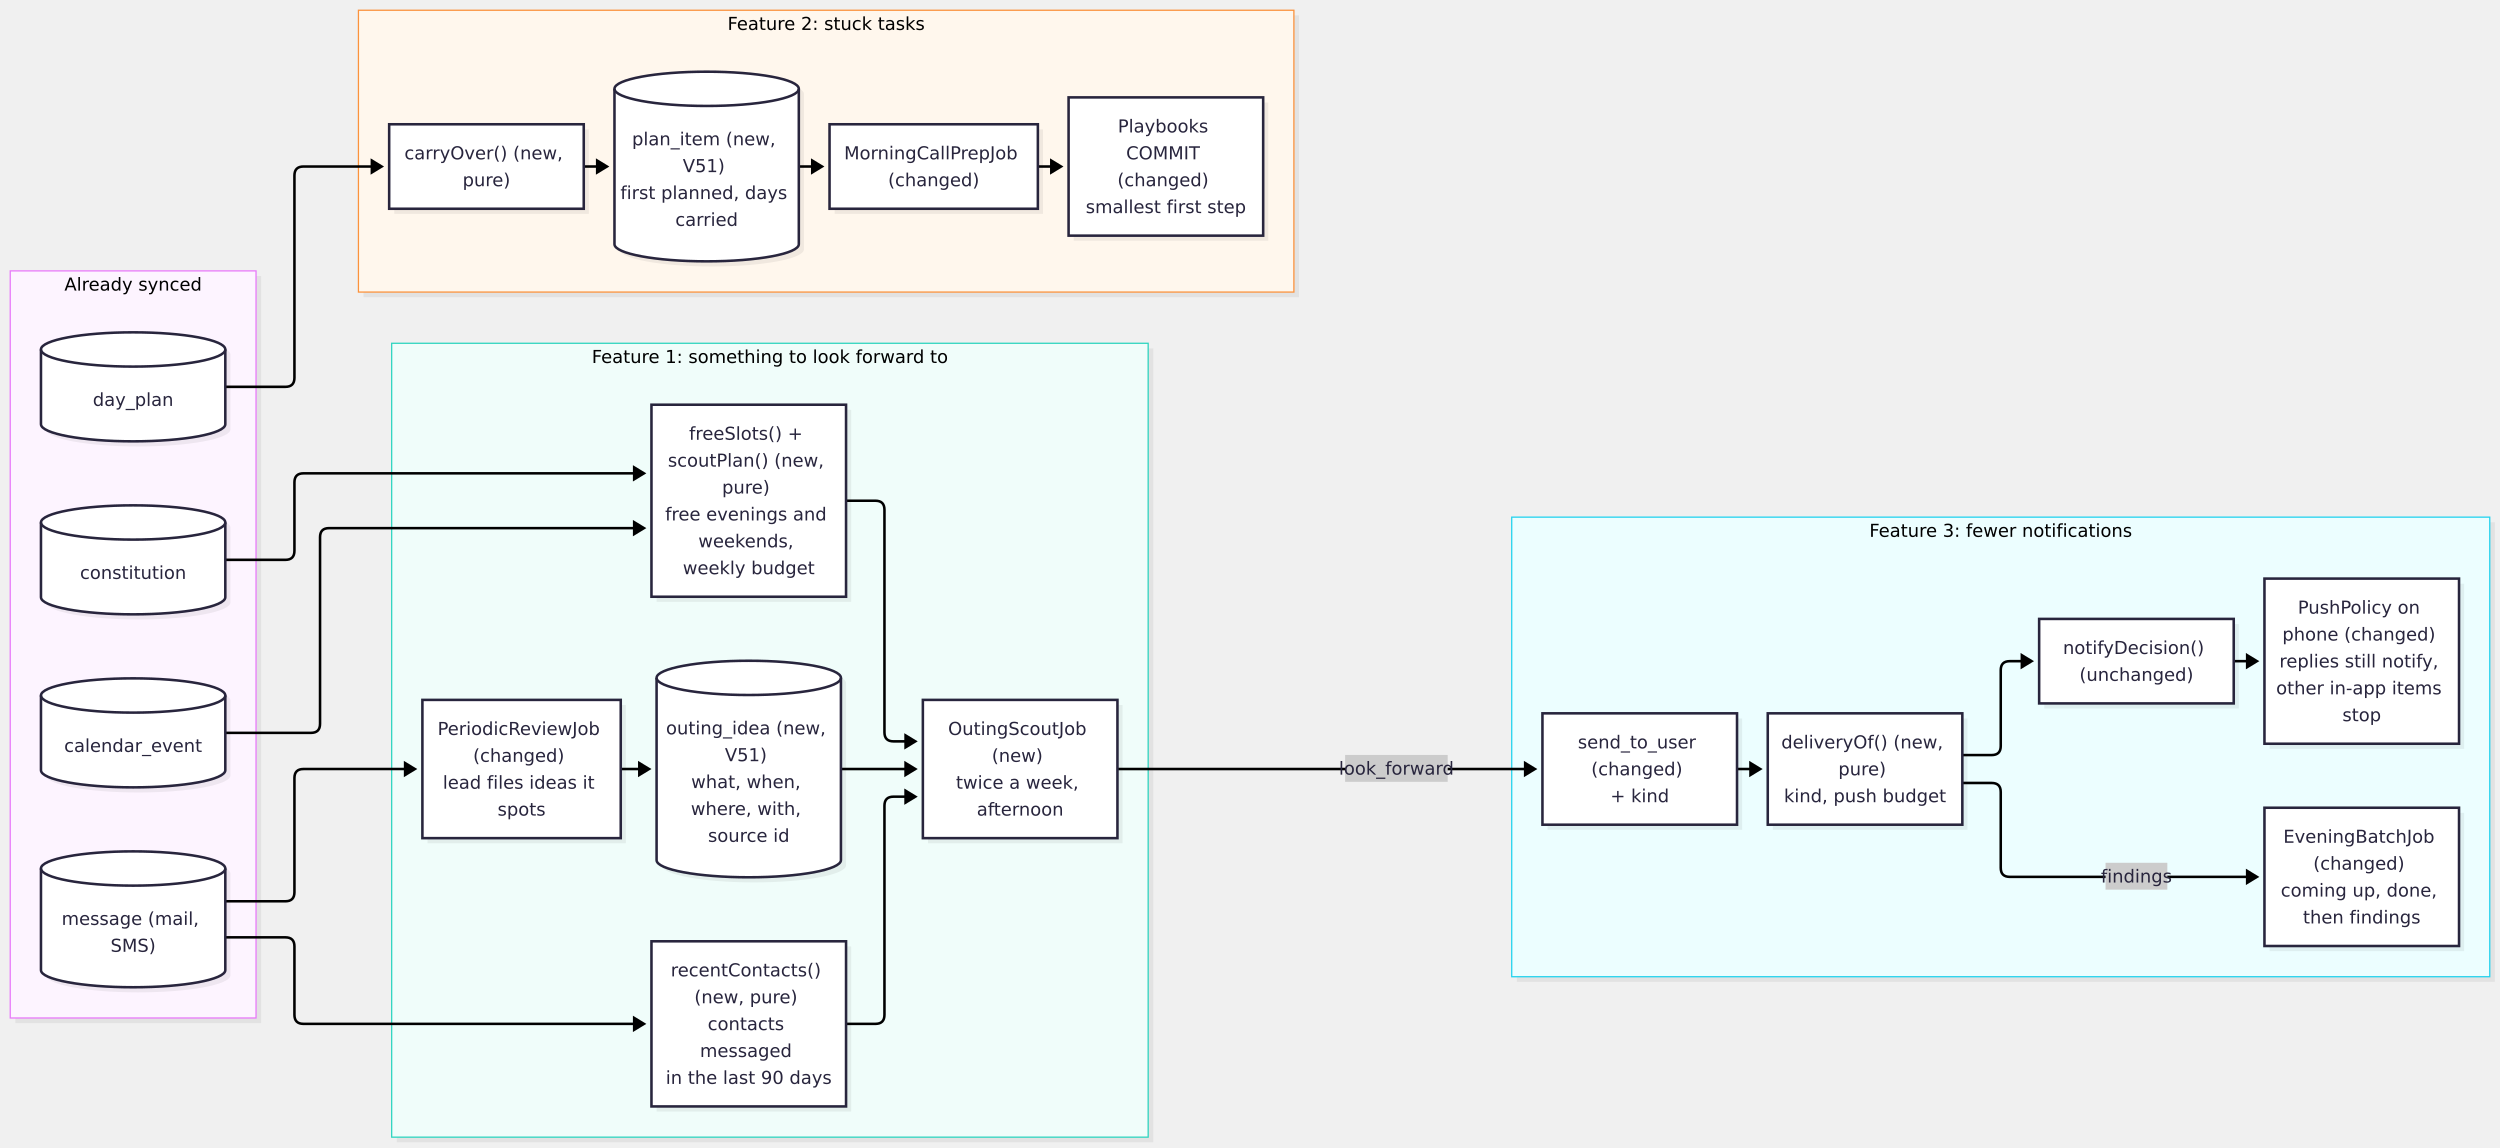
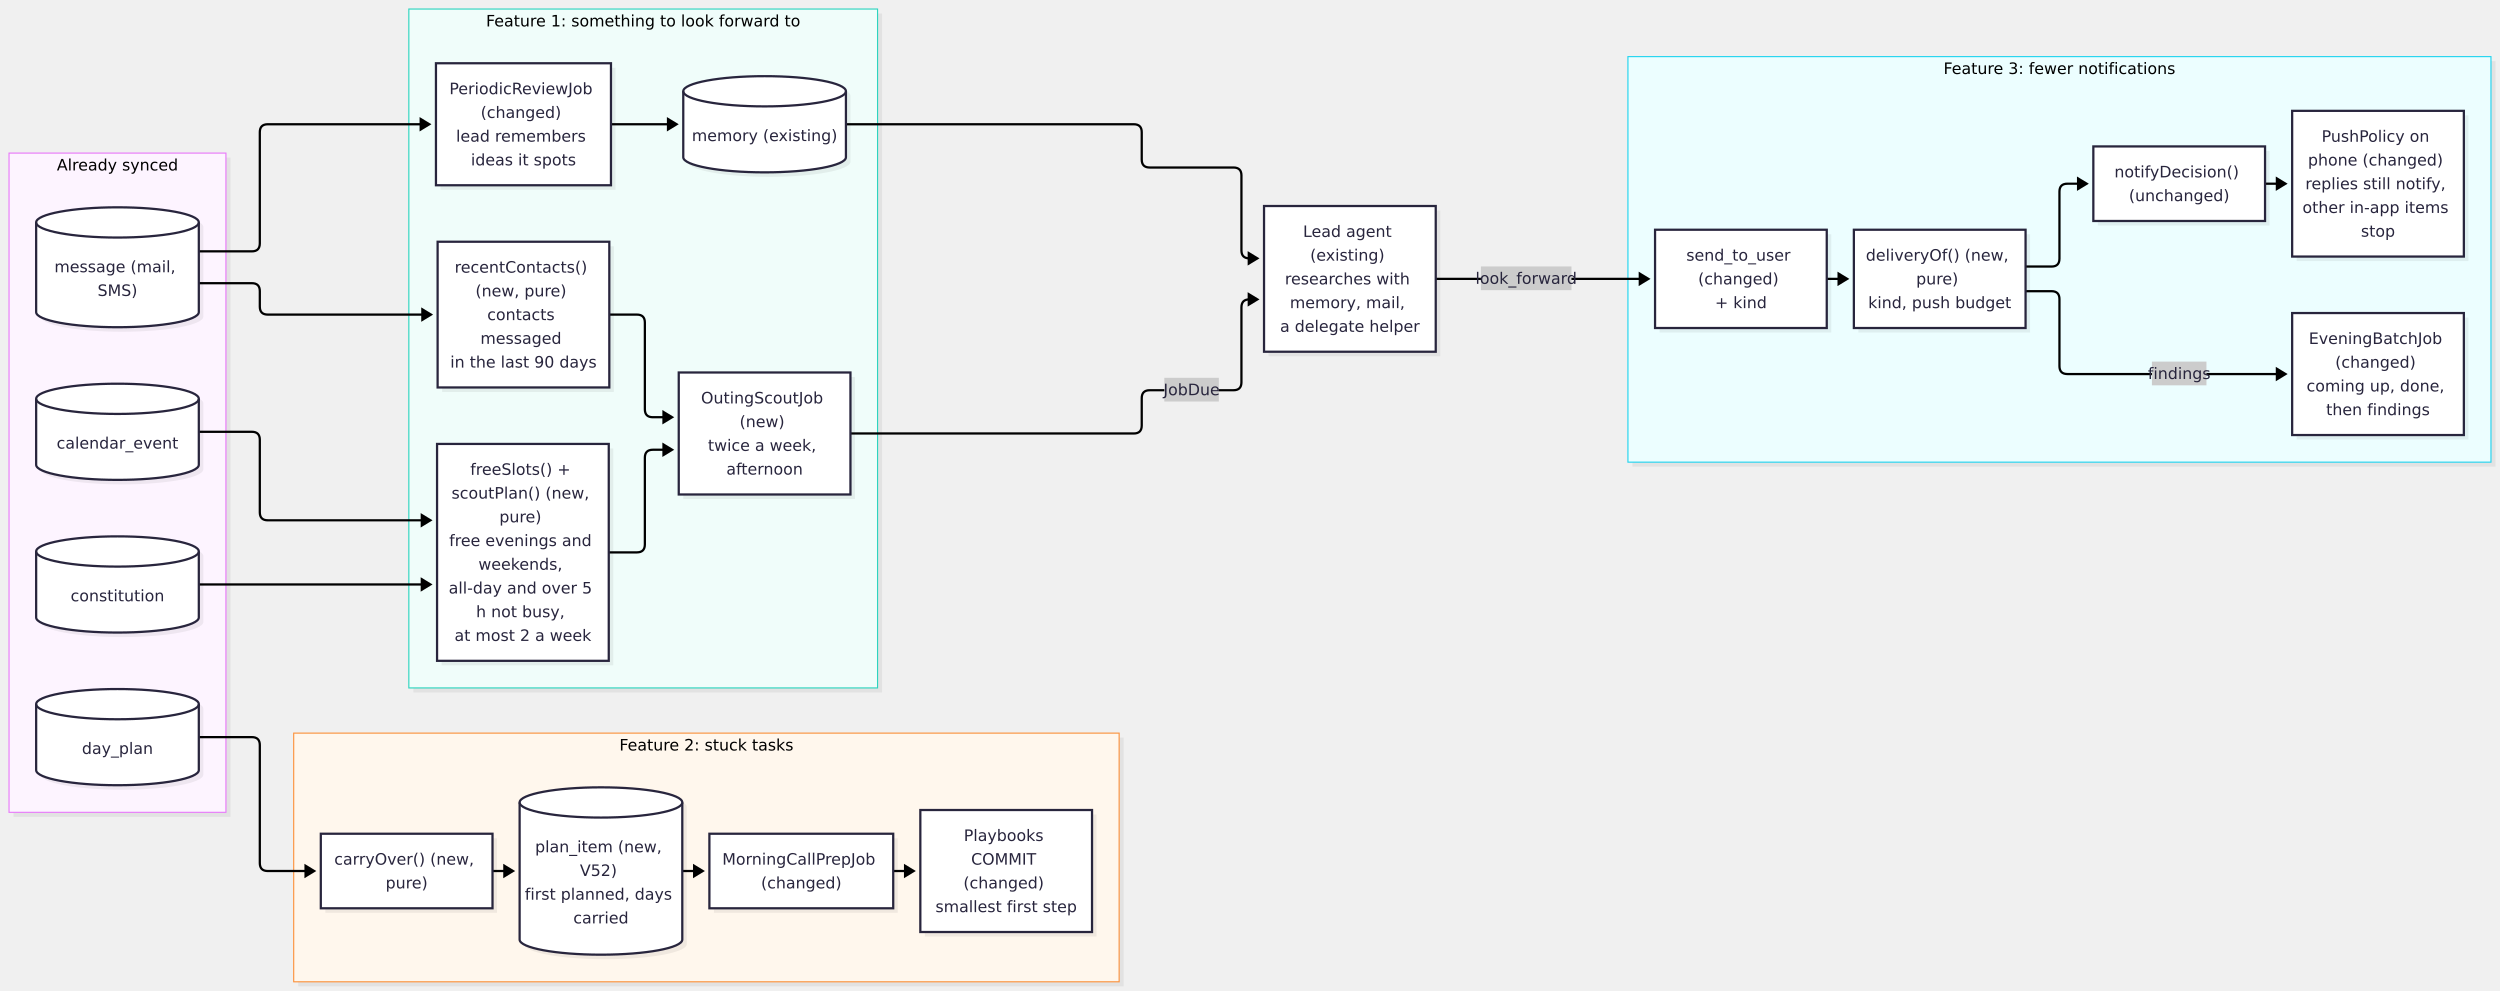
- <svg xmlns="http://www.w3.org/2000/svg" id="my-svg" width="100%" class="flowchart" style="max-width: 1952.891px; background-color: white;" viewBox="4 4 1952.891 896.297" role="graphics-document document" aria-roledescription="flowchart-v2">
+ <svg xmlns="http://www.w3.org/2000/svg" id="my-svg" width="100%" class="flowchart" style="max-width: 2213.156px; background-color: white;" viewBox="4 4 2213.156 877.149" role="graphics-document document" aria-roledescription="flowchart-v2">
  <style>#my-svg{font-family:DejaVu Sans;font-size:16px;}#my-svg text{font-family:DejaVu Sans;}</style>
  <g>
    <g class="clusters">
      <g id="cluster-Have" class="cluster">
-         <rect class="drop-shadow" x="16" y="219.606" width="192" height="583.595" fill="#000000" stroke="none" opacity="0.06" />
-         <rect x="12" y="215.606" width="192" height="583.595" fill="#FDF4FF" stroke="#E879F9" stroke-width="1" />
-         <text class="cluster-label" x="108" y="231.006" text-anchor="middle" font-size="14" fill="#000000">Already synced</text>
+         <rect class="drop-shadow" x="16" y="143.528" width="192" height="583.595" fill="#000000" stroke="none" opacity="0.06" />
+         <rect x="12" y="139.528" width="192" height="583.595" fill="#FDF4FF" stroke="#E879F9" stroke-width="1" />
+         <text class="cluster-label" x="108" y="154.928" text-anchor="middle" font-size="14" fill="#000000">Already synced</text>
      </g>
      <g id="cluster-Outings" class="cluster">
-         <rect class="drop-shadow" x="313.959" y="276.149" width="590.938" height="620.149" fill="#000000" stroke="none" opacity="0.06" />
-         <rect x="309.959" y="272.149" width="590.938" height="620.149" fill="#F0FDFA" stroke="#2DD4BF" stroke-width="1" />
-         <text class="cluster-label" x="605.428" y="287.549" text-anchor="middle" font-size="14" fill="#000000">Feature 1: something to look forward to</text>
+         <rect class="drop-shadow" x="369.932" y="16" width="414.938" height="601" fill="#000000" stroke="none" opacity="0.06" />
+         <rect x="365.932" y="12" width="414.938" height="601" fill="#F0FDFA" stroke="#2DD4BF" stroke-width="1" />
+         <text class="cluster-label" x="573.401" y="27.4" text-anchor="middle" font-size="14" fill="#000000">Feature 1: something to look forward to</text>
      </g>
      <g id="cluster-Stuck" class="cluster">
-         <rect class="drop-shadow" x="288" y="16" width="730.734" height="220.149" fill="#000000" stroke="none" opacity="0.06" />
-         <rect x="284" y="12" width="730.734" height="220.149" fill="#FFF7ED" stroke="#FB923C" stroke-width="1" />
-         <text class="cluster-label" x="649.367" y="27.4" text-anchor="middle" font-size="14" fill="#000000">Feature 2: stuck tasks</text>
+         <rect class="drop-shadow" x="268" y="657" width="730.734" height="220.149" fill="#000000" stroke="none" opacity="0.06" />
+         <rect x="264" y="653" width="730.734" height="220.149" fill="#FFF7ED" stroke="#FB923C" stroke-width="1" />
+         <text class="cluster-label" x="629.367" y="668.4" text-anchor="middle" font-size="14" fill="#000000">Feature 2: stuck tasks</text>
      </g>
      <g id="cluster-Diet" class="cluster">
-         <rect class="drop-shadow" x="1188.891" y="411.973" width="764" height="359" fill="#000000" stroke="none" opacity="0.06" />
-         <rect x="1184.891" y="407.973" width="764" height="359" fill="#ECFEFF" stroke="#22D3EE" stroke-width="1" />
-         <text class="cluster-label" x="1566.891" y="423.373" text-anchor="middle" font-size="14" fill="#000000">Feature 3: fewer notifications</text>
+         <rect class="drop-shadow" x="1449.156" y="58.125" width="764" height="359" fill="#000000" stroke="none" opacity="0.06" />
+         <rect x="1445.156" y="54.125" width="764" height="359" fill="#ECFEFF" stroke="#22D3EE" stroke-width="1" />
+         <text class="cluster-label" x="1827.156" y="69.525" text-anchor="middle" font-size="14" fill="#000000">Feature 3: fewer notifications</text>
      </g>
    </g>
    <g class="edgePaths">
      <g id="L-MSG-REVIEW-0" class="edgePath">
-         <path class="flowchart-link LS-MSG LE-REVIEW" d="M180,708.035L226.929,708.035C231.643,708.035,234,705.678,234,700.964L234,611.794C234,607.08,236.357,604.723,241.071,604.723L329.959,604.723" fill="none" stroke="#000000" stroke-width="2" stroke-dasharray="0 0 243.942 4" />
-         <path class="marker" d="M319.459,598.332L329.959,604.723L319.459,611.114Z" fill="#000000" stroke="#000000" stroke-width="0" />
-       </g>
-       <g id="L-REVIEW-IDEAS-1" class="edgePath">
-         <path class="flowchart-link LS-REVIEW LE-IDEAS" d="M488.897,604.723L512.897,604.723" fill="none" stroke="#000000" stroke-width="2" stroke-dasharray="0 0 20 4" />
-         <path class="marker" d="M502.397,598.332L512.897,604.723L502.397,611.114Z" fill="#000000" stroke="#000000" stroke-width="0" />
+         <path class="flowchart-link LS-MSG LE-REVIEW" d="M180,226.511L226.929,226.511C231.643,226.511,234,224.154,234,219.44L234,121.071C234,116.357,236.357,114,241.071,114L385.932,114" fill="none" stroke="#000000" stroke-width="2" stroke-dasharray="0 0 309.115 4" />
+         <path class="marker" d="M375.432,107.609L385.932,114L375.432,120.391Z" fill="#000000" stroke="#000000" stroke-width="0" />
+       </g>
+       <g id="L-REVIEW-MEM-1" class="edgePath">
+         <path class="flowchart-link LS-REVIEW LE-MEM" d="M544.87,114L604.87,114" fill="none" stroke="#000000" stroke-width="2" stroke-dasharray="0 0 56 4" />
+         <path class="marker" d="M594.37,107.609L604.87,114L594.37,120.391Z" fill="#000000" stroke="#000000" stroke-width="0" />
      </g>
      <g id="L-CAL-FREE-2" class="edgePath">
-         <path class="flowchart-link LS-CAL LE-FREE" d="M180,576.477L246.929,576.477C251.643,576.477,254,574.12,254,569.406L254,423.62C254,418.906,256.357,416.549,261.071,416.549L508.897,416.549" fill="none" stroke="#000000" stroke-width="2" stroke-dasharray="0 0 479.497 4" />
-         <path class="marker" d="M498.397,410.157L508.897,416.549L498.397,422.94Z" fill="#000000" stroke="#000000" stroke-width="0" />
+         <path class="flowchart-link LS-CAL LE-FREE" d="M180,386.251L226.929,386.251C231.643,386.251,234,388.608,234,393.322L234,457.529C234,462.243,236.357,464.6,241.071,464.6L386.911,464.6" fill="none" stroke="#000000" stroke-width="2" stroke-dasharray="0 0 275.932 4" />
+         <path class="marker" d="M376.411,458.209L386.911,464.6L376.411,470.991Z" fill="#000000" stroke="#000000" stroke-width="0" />
      </g>
      <g id="L-CON-FREE-3" class="edgePath">
-         <path class="flowchart-link LS-CON LE-FREE" d="M180,441.329L226.929,441.329C231.643,441.329,234,438.972,234,434.258L234,380.82C234,376.106,236.357,373.749,241.071,373.749L508.897,373.749" fill="none" stroke="#000000" stroke-width="2" stroke-dasharray="0 0 387.148 4" />
-         <path class="marker" d="M498.397,367.357L508.897,373.749L498.397,380.14Z" fill="#000000" stroke="#000000" stroke-width="0" />
+         <path class="flowchart-link LS-CON LE-FREE" d="M180,521.4L386.911,521.4" fill="none" stroke="#000000" stroke-width="2" stroke-dasharray="0 0 202.911 4" />
+         <path class="marker" d="M376.411,515.009L386.911,521.4L376.411,527.791Z" fill="#000000" stroke="#000000" stroke-width="0" />
      </g>
      <g id="L-MSG-SEEN-4" class="edgePath">
-         <path class="flowchart-link LS-MSG LE-SEEN" d="M180,736.217L226.929,736.217C231.643,736.217,234,738.574,234,743.289L234,796.726C234,801.44,236.357,803.797,241.071,803.797L508.897,803.797" fill="none" stroke="#000000" stroke-width="2" stroke-dasharray="0 0 387.148 4" />
-         <path class="marker" d="M498.397,797.406L508.897,803.797L498.397,810.189Z" fill="#000000" stroke="#000000" stroke-width="0" />
-       </g>
-       <g id="L-IDEAS-SCOUT-5" class="edgePath">
-         <path class="flowchart-link LS-IDEAS LE-SCOUT" d="M660.897,604.723L720.897,604.723" fill="none" stroke="#000000" stroke-width="2" stroke-dasharray="0 0 56 4" />
-         <path class="marker" d="M710.397,598.332L720.897,604.723L710.397,611.114Z" fill="#000000" stroke="#000000" stroke-width="0" />
-       </g>
-       <g id="L-FREE-SCOUT-6" class="edgePath">
-         <path class="flowchart-link LS-FREE LE-SCOUT" d="M664.897,395.149L687.826,395.149C692.54,395.149,694.897,397.506,694.897,402.22L694.897,576.052C694.897,580.766,697.254,583.123,701.968,583.123L720.897,583.123" fill="none" stroke="#000000" stroke-width="2" stroke-dasharray="0 0 234.646 4" />
-         <path class="marker" d="M710.397,576.732L720.897,583.123L710.397,589.514Z" fill="#000000" stroke="#000000" stroke-width="0" />
-       </g>
-       <g id="L-SEEN-SCOUT-7" class="edgePath">
-         <path class="flowchart-link LS-SEEN LE-SCOUT" d="M664.897,803.797L687.826,803.797C692.54,803.797,694.897,801.44,694.897,796.726L694.897,633.394C694.897,628.68,697.254,626.323,701.968,626.323L720.897,626.323" fill="none" stroke="#000000" stroke-width="2" stroke-dasharray="0 0 224.146 4" />
-         <path class="marker" d="M710.397,619.932L720.897,626.323L710.397,632.714Z" fill="#000000" stroke="#000000" stroke-width="0" />
-       </g>
-       <g id="L-SCOUT-SEND-8" class="edgePath">
-         <path class="flowchart-link LS-SCOUT LE-SEND" d="M876.897,604.723L1204.891,604.723" fill="none" stroke="#000000" stroke-width="2" stroke-dasharray="0 0 323.994 4" />
-         <path class="marker" d="M1194.391,598.332L1204.891,604.723L1194.391,611.114Z" fill="#000000" stroke="#000000" stroke-width="0" />
-       </g>
-       <g id="L-PLAN-CARRY-9" class="edgePath">
-         <path class="flowchart-link LS-PLAN LE-CARRY" d="M180,306.18L226.929,306.18C231.643,306.18,234,303.823,234,299.109L234,141.145C234,136.431,236.357,134.074,241.071,134.074L304,134.074" fill="none" stroke="#000000" stroke-width="2" stroke-dasharray="0 0 286.777 4" />
-         <path class="marker" d="M293.5,127.683L304,134.074L293.5,140.466Z" fill="#000000" stroke="#000000" stroke-width="0" />
-       </g>
-       <g id="L-CARRY-ITEMS-10" class="edgePath">
-         <path class="flowchart-link LS-CARRY LE-ITEMS" d="M460,134.074L480,134.074" fill="none" stroke="#000000" stroke-width="2" stroke-dasharray="0 0 16 4" />
-         <path class="marker" d="M469.5,127.683L480,134.074L469.5,140.466Z" fill="#000000" stroke="#000000" stroke-width="0" />
-       </g>
-       <g id="L-ITEMS-PREP-11" class="edgePath">
-         <path class="flowchart-link LS-ITEMS LE-PREP" d="M628,134.074L648,134.074" fill="none" stroke="#000000" stroke-width="2" stroke-dasharray="0 0 16 4" />
-         <path class="marker" d="M637.5,127.683L648,134.074L637.5,140.466Z" fill="#000000" stroke="#000000" stroke-width="0" />
-       </g>
-       <g id="L-PREP-PLAYBOOK-12" class="edgePath">
-         <path class="flowchart-link LS-PREP LE-PLAYBOOK" d="M814.734,134.074L834.734,134.074" fill="none" stroke="#000000" stroke-width="2" stroke-dasharray="0 0 16 4" />
-         <path class="marker" d="M824.234,127.683L834.734,134.074L824.234,140.466Z" fill="#000000" stroke="#000000" stroke-width="0" />
-       </g>
-       <g id="L-SEND-DELIVERY-13" class="edgePath">
-         <path class="flowchart-link LS-SEND LE-DELIVERY" d="M1360.891,604.723L1380.891,604.723" fill="none" stroke="#000000" stroke-width="2" stroke-dasharray="0 0 16 4" />
-         <path class="marker" d="M1370.391,598.332L1380.891,604.723L1370.391,611.114Z" fill="#000000" stroke="#000000" stroke-width="0" />
-       </g>
-       <g id="L-DELIVERY-POLICY-14" class="edgePath">
-         <path class="flowchart-link LS-DELIVERY LE-POLICY" d="M1536.891,593.823L1559.82,593.823C1564.534,593.823,1566.891,591.466,1566.891,586.752L1566.891,527.544C1566.891,522.83,1569.248,520.473,1573.962,520.473L1592.891,520.473" fill="none" stroke="#000000" stroke-width="2" stroke-dasharray="0 0 120.022 4" />
-         <path class="marker" d="M1582.391,514.082L1592.891,520.473L1582.391,526.864Z" fill="#000000" stroke="#000000" stroke-width="0" />
-       </g>
-       <g id="L-POLICY-PHONE-15" class="edgePath">
-         <path class="flowchart-link LS-POLICY LE-PHONE" d="M1748.891,520.473L1768.891,520.473" fill="none" stroke="#000000" stroke-width="2" stroke-dasharray="0 0 16 4" />
-         <path class="marker" d="M1758.391,514.082L1768.891,520.473L1758.391,526.864Z" fill="#000000" stroke="#000000" stroke-width="0" />
-       </g>
-       <g id="L-DELIVERY-EVENING-16" class="edgePath">
-         <path class="flowchart-link LS-DELIVERY LE-EVENING" d="M1536.891,615.623L1559.82,615.623C1564.534,615.623,1566.891,617.98,1566.891,622.694L1566.891,681.902C1566.891,686.616,1569.248,688.973,1573.962,688.973L1768.891,688.973" fill="none" stroke="#000000" stroke-width="2" stroke-dasharray="0 0 296.022 4" />
-         <path class="marker" d="M1758.391,682.582L1768.891,688.973L1758.391,695.364Z" fill="#000000" stroke="#000000" stroke-width="0" />
+         <path class="flowchart-link LS-MSG LE-SEEN" d="M180,254.694L226.929,254.694C231.643,254.694,234,257.051,234,261.765L234,275.429C234,280.143,236.357,282.5,241.071,282.5L387.401,282.5" fill="none" stroke="#000000" stroke-width="2" stroke-dasharray="0 0 225.879 4" />
+         <path class="marker" d="M376.901,276.109L387.401,282.5L376.901,288.891Z" fill="#000000" stroke="#000000" stroke-width="0" />
+       </g>
+       <g id="L-FREE-SCOUT-5" class="edgePath">
+         <path class="flowchart-link LS-FREE LE-SCOUT" d="M542.911,493L567.799,493C572.513,493,574.87,490.643,574.87,485.929L574.87,409.221C574.87,404.507,577.227,402.15,581.941,402.15L600.87,402.15" fill="none" stroke="#000000" stroke-width="2" stroke-dasharray="0 0 139.48 4" />
+         <path class="marker" d="M590.37,395.759L600.87,402.15L590.37,408.541Z" fill="#000000" stroke="#000000" stroke-width="0" />
+       </g>
+       <g id="L-SEEN-SCOUT-6" class="edgePath">
+         <path class="flowchart-link LS-SEEN LE-SCOUT" d="M543.401,282.5L567.799,282.5C572.513,282.5,574.87,284.857,574.87,289.571L574.87,366.279C574.87,370.993,577.227,373.35,581.941,373.35L600.87,373.35" fill="none" stroke="#000000" stroke-width="2" stroke-dasharray="0 0 138.99 4" />
+         <path class="marker" d="M590.37,366.959L600.87,373.35L590.37,379.741Z" fill="#000000" stroke="#000000" stroke-width="0" />
+       </g>
+       <g id="L-SCOUT-LEAD-7" class="edgePath">
+         <path class="flowchart-link LS-SCOUT LE-LEAD" d="M756.87,387.75L1007.663,387.75C1012.377,387.75,1014.734,385.393,1014.734,380.679L1014.734,356.529C1014.734,351.815,1017.091,349.458,1021.805,349.458L1095.929,349.458C1100.643,349.458,1103,347.101,1103,342.387L1103,276.113C1103,271.399,1105.357,269.042,1110.071,269.042L1119,269.042" fill="none" stroke="#000000" stroke-width="2" stroke-dasharray="0 0 466.182 4" />
+         <path class="marker" d="M1108.5,262.65L1119,269.042L1108.5,275.433Z" fill="#000000" stroke="#000000" stroke-width="0" />
+       </g>
+       <g id="L-MEM-LEAD-8" class="edgePath">
+         <path class="flowchart-link LS-MEM LE-LEAD" d="M752.87,114L1007.663,114C1012.377,114,1014.734,116.357,1014.734,121.071L1014.734,145.221C1014.734,149.935,1017.091,152.292,1021.805,152.292L1095.929,152.292C1100.643,152.292,1103,154.649,1103,159.363L1103,225.637C1103,230.351,1105.357,232.708,1110.071,232.708L1119,232.708" fill="none" stroke="#000000" stroke-width="2" stroke-dasharray="0 0 470.182 4" />
+         <path class="marker" d="M1108.5,226.317L1119,232.708L1108.5,239.1Z" fill="#000000" stroke="#000000" stroke-width="0" />
+       </g>
+       <g id="L-LEAD-SEND-9" class="edgePath">
+         <path class="flowchart-link LS-LEAD LE-SEND" d="M1275,250.875L1465.156,250.875" fill="none" stroke="#000000" stroke-width="2" stroke-dasharray="0 0 186.156 4" />
+         <path class="marker" d="M1454.656,244.484L1465.156,250.875L1454.656,257.266Z" fill="#000000" stroke="#000000" stroke-width="0" />
+       </g>
+       <g id="L-PLAN-CARRY-10" class="edgePath">
+         <path class="flowchart-link LS-PLAN LE-CARRY" d="M180,656.549L226.929,656.549C231.643,656.549,234,658.906,234,663.62L234,768.003C234,772.717,236.357,775.074,241.071,775.074L284,775.074" fill="none" stroke="#000000" stroke-width="2" stroke-dasharray="0 0 213.197 4" />
+         <path class="marker" d="M273.5,768.683L284,775.074L273.5,781.466Z" fill="#000000" stroke="#000000" stroke-width="0" />
+       </g>
+       <g id="L-CARRY-ITEMS-11" class="edgePath">
+         <path class="flowchart-link LS-CARRY LE-ITEMS" d="M440,775.074L460,775.074" fill="none" stroke="#000000" stroke-width="2" stroke-dasharray="0 0 16 4" />
+         <path class="marker" d="M449.5,768.683L460,775.074L449.5,781.466Z" fill="#000000" stroke="#000000" stroke-width="0" />
+       </g>
+       <g id="L-ITEMS-PREP-12" class="edgePath">
+         <path class="flowchart-link LS-ITEMS LE-PREP" d="M608,775.074L628,775.074" fill="none" stroke="#000000" stroke-width="2" stroke-dasharray="0 0 16 4" />
+         <path class="marker" d="M617.5,768.683L628,775.074L617.5,781.466Z" fill="#000000" stroke="#000000" stroke-width="0" />
+       </g>
+       <g id="L-PREP-PLAYBOOK-13" class="edgePath">
+         <path class="flowchart-link LS-PREP LE-PLAYBOOK" d="M794.734,775.074L814.734,775.074" fill="none" stroke="#000000" stroke-width="2" stroke-dasharray="0 0 16 4" />
+         <path class="marker" d="M804.234,768.683L814.734,775.074L804.234,781.466Z" fill="#000000" stroke="#000000" stroke-width="0" />
+       </g>
+       <g id="L-SEND-DELIVERY-14" class="edgePath">
+         <path class="flowchart-link LS-SEND LE-DELIVERY" d="M1621.156,250.875L1641.156,250.875" fill="none" stroke="#000000" stroke-width="2" stroke-dasharray="0 0 16 4" />
+         <path class="marker" d="M1630.656,244.484L1641.156,250.875L1630.656,257.266Z" fill="#000000" stroke="#000000" stroke-width="0" />
+       </g>
+       <g id="L-DELIVERY-POLICY-15" class="edgePath">
+         <path class="flowchart-link LS-DELIVERY LE-POLICY" d="M1797.156,239.975L1820.085,239.975C1824.799,239.975,1827.156,237.618,1827.156,232.904L1827.156,173.696C1827.156,168.982,1829.513,166.625,1834.227,166.625L1853.156,166.625" fill="none" stroke="#000000" stroke-width="2" stroke-dasharray="0 0 120.022 4" />
+         <path class="marker" d="M1842.656,160.234L1853.156,166.625L1842.656,173.016Z" fill="#000000" stroke="#000000" stroke-width="0" />
+       </g>
+       <g id="L-POLICY-PHONE-16" class="edgePath">
+         <path class="flowchart-link LS-POLICY LE-PHONE" d="M2009.156,166.625L2029.156,166.625" fill="none" stroke="#000000" stroke-width="2" stroke-dasharray="0 0 16 4" />
+         <path class="marker" d="M2018.656,160.234L2029.156,166.625L2018.656,173.016Z" fill="#000000" stroke="#000000" stroke-width="0" />
+       </g>
+       <g id="L-DELIVERY-EVENING-17" class="edgePath">
+         <path class="flowchart-link LS-DELIVERY LE-EVENING" d="M1797.156,261.775L1820.085,261.775C1824.799,261.775,1827.156,264.132,1827.156,268.846L1827.156,328.054C1827.156,332.768,1829.513,335.125,1834.227,335.125L2029.156,335.125" fill="none" stroke="#000000" stroke-width="2" stroke-dasharray="0 0 296.022 4" />
+         <path class="marker" d="M2018.656,328.734L2029.156,335.125L2018.656,341.516Z" fill="#000000" stroke="#000000" stroke-width="0" />
      </g>
    </g>
    <g class="edgeLabels">
      <g class="edgeLabel">
-         <rect x="1054.734" y="593.723" width="80.156" height="21" fill="#cccccc" stroke="none" />
-         <text x="1094.812" y="609.123" text-anchor="middle" font-size="14" fill="#28253D">look_forward</text>
+         <rect x="1034.734" y="338.458" width="48.266" height="21" fill="#cccccc" stroke="none" />
+         <text x="1058.867" y="353.858" text-anchor="middle" font-size="14" fill="#28253D">JobDue</text>
      </g>
      <g class="edgeLabel">
-         <rect x="1648.758" y="677.973" width="48.266" height="21" fill="#cccccc" stroke="none" />
-         <text x="1672.891" y="693.373" text-anchor="middle" font-size="14" fill="#28253D">findings</text>
+         <rect x="1315" y="239.875" width="80.156" height="21" fill="#cccccc" stroke="none" />
+         <text x="1355.078" y="255.275" text-anchor="middle" font-size="14" fill="#28253D">look_forward</text>
+       </g>
+       <g class="edgeLabel">
+         <rect x="1909.023" y="324.125" width="48.266" height="21" fill="#cccccc" stroke="none" />
+         <text x="1933.156" y="339.525" text-anchor="middle" font-size="14" fill="#28253D">findings</text>
      </g>
    </g>
    <g class="nodes">
      <g id="flowchart-CAL-0" class="node default">
-         <path class="drop-shadow" d="M40,551.286L40,609.669C40,617.06,72.235,623.052,112,623.052C151.765,623.052,184,617.06,184,609.669L184,551.286C184,543.895,151.765,537.903,112,537.903C72.235,537.903,40,543.895,40,551.286Z" fill="#000000" stroke="none" opacity="0.06" />
-         <path class="basic label-container" d="M36,547.286L36,605.669C36,613.06,68.235,619.052,108,619.052C147.765,619.052,180,613.06,180,605.669L180,547.286C180,539.895,147.765,533.903,108,533.903C68.235,533.903,36,539.895,36,547.286Z" fill="#ffffff" stroke="#28253D" stroke-width="2" />
-         <path d="M36,547.286C36,554.677,68.235,560.669,108,560.669C147.765,560.669,180,554.677,180,547.286" fill="none" stroke="#28253D" stroke-width="2" />
-         <text class="nodeLabel" x="108" y="591.377" text-anchor="middle" font-size="14" fill="#28253D">calendar_event</text>
+         <path class="drop-shadow" d="M40,361.06L40,419.443C40,426.834,72.235,432.826,112,432.826C151.765,432.826,184,426.834,184,419.443L184,361.06C184,353.669,151.765,347.677,112,347.677C72.235,347.677,40,353.669,40,361.06Z" fill="#000000" stroke="none" opacity="0.06" />
+         <path class="basic label-container" d="M36,357.06L36,415.443C36,422.834,68.235,428.826,108,428.826C147.765,428.826,180,422.834,180,415.443L180,357.06C180,349.669,147.765,343.677,108,343.677C68.235,343.677,36,349.669,36,357.06Z" fill="#ffffff" stroke="#28253D" stroke-width="2" />
+         <path d="M36,357.06C36,364.451,68.235,370.443,108,370.443C147.765,370.443,180,364.451,180,357.06" fill="none" stroke="#28253D" stroke-width="2" />
+         <text class="nodeLabel" x="108" y="401.151" text-anchor="middle" font-size="14" fill="#28253D">calendar_event</text>
      </g>
      <g id="flowchart-MSG-1" class="node default">
-         <path class="drop-shadow" d="M40,686.435L40,765.817C40,773.209,72.235,779.2,112,779.2C151.765,779.2,184,773.209,184,765.817L184,686.435C184,679.043,151.765,673.052,112,673.052C72.235,673.052,40,679.043,40,686.435Z" fill="#000000" stroke="none" opacity="0.06" />
-         <path class="basic label-container" d="M36,682.435L36,761.817C36,769.209,68.235,775.2,108,775.2C147.765,775.2,180,769.209,180,761.817L180,682.435C180,675.043,147.765,669.052,108,669.052C68.235,669.052,36,675.043,36,682.435Z" fill="#ffffff" stroke="#28253D" stroke-width="2" />
-         <path d="M36,682.435C36,689.826,68.235,695.817,108,695.817C147.765,695.817,180,689.826,180,682.435" fill="none" stroke="#28253D" stroke-width="2" />
-         <text class="nodeLabel" x="108" y="726.526" text-anchor="middle" font-size="14" fill="#28253D">
-           <tspan x="108" y="726.526">message (mail,</tspan>
-           <tspan x="108" y="747.526">SMS)</tspan>
+         <path class="drop-shadow" d="M40,204.911L40,284.294C40,291.685,72.235,297.677,112,297.677C151.765,297.677,184,291.685,184,284.294L184,204.911C184,197.52,151.765,191.528,112,191.528C72.235,191.528,40,197.52,40,204.911Z" fill="#000000" stroke="none" opacity="0.06" />
+         <path class="basic label-container" d="M36,200.911L36,280.294C36,287.685,68.235,293.677,108,293.677C147.765,293.677,180,287.685,180,280.294L180,200.911C180,193.52,147.765,187.528,108,187.528C68.235,187.528,36,193.52,36,200.911Z" fill="#ffffff" stroke="#28253D" stroke-width="2" />
+         <path d="M36,200.911C36,208.302,68.235,214.294,108,214.294C147.765,214.294,180,208.302,180,200.911" fill="none" stroke="#28253D" stroke-width="2" />
+         <text class="nodeLabel" x="108" y="245.003" text-anchor="middle" font-size="14" fill="#28253D">
+           <tspan x="108" y="245.003">message (mail,</tspan>
+           <tspan x="108" y="266.003">SMS)</tspan>
        </text>
      </g>
      <g id="flowchart-PLAN-2" class="node default">
-         <path class="drop-shadow" d="M40,280.988L40,339.371C40,346.763,72.235,352.754,112,352.754C151.765,352.754,184,346.763,184,339.371L184,280.988C184,273.597,151.765,267.606,112,267.606C72.235,267.606,40,273.597,40,280.988Z" fill="#000000" stroke="none" opacity="0.06" />
-         <path class="basic label-container" d="M36,276.988L36,335.371C36,342.763,68.235,348.754,108,348.754C147.765,348.754,180,342.763,180,335.371L180,276.988C180,269.597,147.765,263.606,108,263.606C68.235,263.606,36,269.597,36,276.988Z" fill="#ffffff" stroke="#28253D" stroke-width="2" />
-         <path d="M36,276.988C36,284.38,68.235,290.371,108,290.371C147.765,290.371,180,284.38,180,276.988" fill="none" stroke="#28253D" stroke-width="2" />
-         <text class="nodeLabel" x="108" y="321.08" text-anchor="middle" font-size="14" fill="#28253D">day_plan</text>
+         <path class="drop-shadow" d="M40,631.357L40,689.74C40,697.131,72.235,703.123,112,703.123C151.765,703.123,184,697.131,184,689.74L184,631.357C184,623.966,151.765,617.974,112,617.974C72.235,617.974,40,623.966,40,631.357Z" fill="#000000" stroke="none" opacity="0.06" />
+         <path class="basic label-container" d="M36,627.357L36,685.74C36,693.131,68.235,699.123,108,699.123C147.765,699.123,180,693.131,180,685.74L180,627.357C180,619.966,147.765,613.974,108,613.974C68.235,613.974,36,619.966,36,627.357Z" fill="#ffffff" stroke="#28253D" stroke-width="2" />
+         <path d="M36,627.357C36,634.748,68.235,640.74,108,640.74C147.765,640.74,180,634.748,180,627.357" fill="none" stroke="#28253D" stroke-width="2" />
+         <text class="nodeLabel" x="108" y="671.449" text-anchor="middle" font-size="14" fill="#28253D">day_plan</text>
      </g>
      <g id="flowchart-CON-3" class="node default">
-         <path class="drop-shadow" d="M40,416.137L40,474.52C40,481.911,72.235,487.903,112,487.903C151.765,487.903,184,481.911,184,474.52L184,416.137C184,408.746,151.765,402.754,112,402.754C72.235,402.754,40,408.746,40,416.137Z" fill="#000000" stroke="none" opacity="0.06" />
-         <path class="basic label-container" d="M36,412.137L36,470.52C36,477.911,68.235,483.903,108,483.903C147.765,483.903,180,477.911,180,470.52L180,412.137C180,404.746,147.765,398.754,108,398.754C68.235,398.754,36,404.746,36,412.137Z" fill="#ffffff" stroke="#28253D" stroke-width="2" />
-         <path d="M36,412.137C36,419.528,68.235,425.52,108,425.52C147.765,425.52,180,419.528,180,412.137" fill="none" stroke="#28253D" stroke-width="2" />
-         <text class="nodeLabel" x="108" y="456.229" text-anchor="middle" font-size="14" fill="#28253D">constitution</text>
+         <path class="drop-shadow" d="M40,496.209L40,554.591C40,561.983,72.235,567.974,112,567.974C151.765,567.974,184,561.983,184,554.591L184,496.209C184,488.817,151.765,482.826,112,482.826C72.235,482.826,40,488.817,40,496.209Z" fill="#000000" stroke="none" opacity="0.06" />
+         <path class="basic label-container" d="M36,492.209L36,550.591C36,557.983,68.235,563.974,108,563.974C147.765,563.974,180,557.983,180,550.591L180,492.209C180,484.817,147.765,478.826,108,478.826C68.235,478.826,36,484.817,36,492.209Z" fill="#ffffff" stroke="#28253D" stroke-width="2" />
+         <path d="M36,492.209C36,499.6,68.235,505.591,108,505.591C147.765,505.591,180,499.6,180,492.209" fill="none" stroke="#28253D" stroke-width="2" />
+         <text class="nodeLabel" x="108" y="536.3" text-anchor="middle" font-size="14" fill="#28253D">constitution</text>
      </g>
      <g id="flowchart-REVIEW-4" class="node default">
-         <rect class="drop-shadow" x="337.959" y="554.723" width="154.938" height="108" fill="#000000" stroke="none" opacity="0.06" />
-         <rect class="basic label-container" x="333.959" y="550.723" width="154.938" height="108" fill="#ffffff" stroke="#28253D" stroke-width="2" />
-         <text class="nodeLabel" x="411.428" y="578.123" text-anchor="middle" font-size="14" fill="#28253D">
-           <tspan x="411.428" y="578.123">PeriodicReviewJob</tspan>
-           <tspan x="411.428" y="599.123">(changed)</tspan>
-           <tspan x="411.428" y="620.123">lead files ideas it</tspan>
-           <tspan x="411.428" y="641.123">spots</tspan>
-         </text>
-       </g>
-       <g id="flowchart-IDEAS-5" class="node default">
-         <path class="drop-shadow" d="M520.897,537.532L520.897,679.915C520.897,687.306,553.132,693.297,592.897,693.297C632.661,693.297,664.897,687.306,664.897,679.915L664.897,537.532C664.897,530.14,632.661,524.149,592.897,524.149C553.132,524.149,520.897,530.14,520.897,537.532Z" fill="#000000" stroke="none" opacity="0.06" />
-         <path class="basic label-container" d="M516.897,533.532L516.897,675.915C516.897,683.306,549.132,689.297,588.897,689.297C628.661,689.297,660.897,683.306,660.897,675.915L660.897,533.532C660.897,526.14,628.661,520.149,588.897,520.149C549.132,520.149,516.897,526.14,516.897,533.532Z" fill="#ffffff" stroke="#28253D" stroke-width="2" />
-         <path d="M516.897,533.532C516.897,540.923,549.132,546.914,588.897,546.914C628.661,546.914,660.897,540.923,660.897,533.532" fill="none" stroke="#28253D" stroke-width="2" />
-         <text class="nodeLabel" x="588.897" y="577.623" text-anchor="middle" font-size="14" fill="#28253D">
-           <tspan x="588.897" y="577.623">outing_idea (new,</tspan>
-           <tspan x="588.897" y="598.623">V51)</tspan>
-           <tspan x="588.897" y="619.623">what, when,</tspan>
-           <tspan x="588.897" y="640.623">where, with,</tspan>
-           <tspan x="588.897" y="661.623">source id</tspan>
-         </text>
+         <rect class="drop-shadow" x="393.932" y="64" width="154.938" height="108" fill="#000000" stroke="none" opacity="0.06" />
+         <rect class="basic label-container" x="389.932" y="60" width="154.938" height="108" fill="#ffffff" stroke="#28253D" stroke-width="2" />
+         <text class="nodeLabel" x="467.401" y="87.4" text-anchor="middle" font-size="14" fill="#28253D">
+           <tspan x="467.401" y="87.4">PeriodicReviewJob</tspan>
+           <tspan x="467.401" y="108.4">(changed)</tspan>
+           <tspan x="467.401" y="129.4">lead remembers</tspan>
+           <tspan x="467.401" y="150.4">ideas it spots</tspan>
+         </text>
+       </g>
+       <g id="flowchart-MEM-5" class="node default">
+         <path class="drop-shadow" d="M612.87,88.809L612.87,147.191C612.87,154.583,645.105,160.574,684.87,160.574C724.634,160.574,756.87,154.583,756.87,147.191L756.87,88.809C756.87,81.417,724.634,75.426,684.87,75.426C645.105,75.426,612.87,81.417,612.87,88.809Z" fill="#000000" stroke="none" opacity="0.06" />
+         <path class="basic label-container" d="M608.87,84.809L608.87,143.191C608.87,150.583,641.105,156.574,680.87,156.574C720.634,156.574,752.87,150.583,752.87,143.191L752.87,84.809C752.87,77.417,720.634,71.426,680.87,71.426C641.105,71.426,608.87,77.417,608.87,84.809Z" fill="#ffffff" stroke="#28253D" stroke-width="2" />
+         <path d="M608.87,84.809C608.87,92.2,641.105,98.191,680.87,98.191C720.634,98.191,752.87,92.2,752.87,84.809" fill="none" stroke="#28253D" stroke-width="2" />
+         <text class="nodeLabel" x="680.87" y="128.9" text-anchor="middle" font-size="14" fill="#28253D">memory (existing)</text>
      </g>
      <g id="flowchart-SCOUT-6" class="node default">
-         <rect class="drop-shadow" x="728.897" y="554.723" width="152" height="108" fill="#000000" stroke="none" opacity="0.06" />
-         <rect class="basic label-container" x="724.897" y="550.723" width="152" height="108" fill="#ffffff" stroke="#28253D" stroke-width="2" />
-         <text class="nodeLabel" x="800.897" y="578.123" text-anchor="middle" font-size="14" fill="#28253D">
-           <tspan x="800.897" y="578.123">OutingScoutJob</tspan>
-           <tspan x="800.897" y="599.123">(new)</tspan>
-           <tspan x="800.897" y="620.123">twice a week,</tspan>
-           <tspan x="800.897" y="641.123">afternoon</tspan>
+         <rect class="drop-shadow" x="608.87" y="337.75" width="152" height="108" fill="#000000" stroke="none" opacity="0.06" />
+         <rect class="basic label-container" x="604.87" y="333.75" width="152" height="108" fill="#ffffff" stroke="#28253D" stroke-width="2" />
+         <text class="nodeLabel" x="680.87" y="361.15" text-anchor="middle" font-size="14" fill="#28253D">
+           <tspan x="680.87" y="361.15">OutingScoutJob</tspan>
+           <tspan x="680.87" y="382.15">(new)</tspan>
+           <tspan x="680.87" y="403.15">twice a week,</tspan>
+           <tspan x="680.87" y="424.15">afternoon</tspan>
        </text>
      </g>
      <g id="flowchart-FREE-7" class="node default">
-         <rect class="drop-shadow" x="516.897" y="324.149" width="152" height="150" fill="#000000" stroke="none" opacity="0.06" />
-         <rect class="basic label-container" x="512.897" y="320.149" width="152" height="150" fill="#ffffff" stroke="#28253D" stroke-width="2" />
-         <text class="nodeLabel" x="588.897" y="347.549" text-anchor="middle" font-size="14" fill="#28253D">
-           <tspan x="588.897" y="347.549">freeSlots() +</tspan>
-           <tspan x="588.897" y="368.549">scoutPlan() (new,</tspan>
-           <tspan x="588.897" y="389.549">pure)</tspan>
-           <tspan x="588.897" y="410.549">free evenings and</tspan>
-           <tspan x="588.897" y="431.549">weekends,</tspan>
-           <tspan x="588.897" y="452.549">weekly budget</tspan>
+         <rect class="drop-shadow" x="394.911" y="401" width="152" height="192" fill="#000000" stroke="none" opacity="0.06" />
+         <rect class="basic label-container" x="390.911" y="397" width="152" height="192" fill="#ffffff" stroke="#28253D" stroke-width="2" />
+         <text class="nodeLabel" x="466.911" y="424.4" text-anchor="middle" font-size="14" fill="#28253D">
+           <tspan x="466.911" y="424.4">freeSlots() +</tspan>
+           <tspan x="466.911" y="445.4">scoutPlan() (new,</tspan>
+           <tspan x="466.911" y="466.4">pure)</tspan>
+           <tspan x="466.911" y="487.4">free evenings and</tspan>
+           <tspan x="466.911" y="508.4">weekends,</tspan>
+           <tspan x="466.911" y="529.4">all-day and over 5</tspan>
+           <tspan x="466.911" y="550.4">h not busy,</tspan>
+           <tspan x="466.911" y="571.4">at most 2 a week</tspan>
        </text>
      </g>
      <g id="flowchart-SEEN-8" class="node default">
-         <rect class="drop-shadow" x="516.897" y="743.297" width="152" height="129" fill="#000000" stroke="none" opacity="0.06" />
-         <rect class="basic label-container" x="512.897" y="739.297" width="152" height="129" fill="#ffffff" stroke="#28253D" stroke-width="2" />
-         <text class="nodeLabel" x="588.897" y="766.697" text-anchor="middle" font-size="14" fill="#28253D">
-           <tspan x="588.897" y="766.697">recentContacts()</tspan>
-           <tspan x="588.897" y="787.697">(new, pure)</tspan>
-           <tspan x="588.897" y="808.697">contacts</tspan>
-           <tspan x="588.897" y="829.697">messaged</tspan>
-           <tspan x="588.897" y="850.697">in the last 90 days</tspan>
+         <rect class="drop-shadow" x="395.401" y="222" width="152" height="129" fill="#000000" stroke="none" opacity="0.06" />
+         <rect class="basic label-container" x="391.401" y="218" width="152" height="129" fill="#ffffff" stroke="#28253D" stroke-width="2" />
+         <text class="nodeLabel" x="467.401" y="245.4" text-anchor="middle" font-size="14" fill="#28253D">
+           <tspan x="467.401" y="245.4">recentContacts()</tspan>
+           <tspan x="467.401" y="266.4">(new, pure)</tspan>
+           <tspan x="467.401" y="287.4">contacts</tspan>
+           <tspan x="467.401" y="308.4">messaged</tspan>
+           <tspan x="467.401" y="329.4">in the last 90 days</tspan>
        </text>
      </g>
      <g id="flowchart-ITEMS-9" class="node default">
-         <path class="drop-shadow" d="M488,77.383L488,198.766C488,206.157,520.235,212.149,560,212.149C599.765,212.149,632,206.157,632,198.766L632,77.383C632,69.992,599.765,64,560,64C520.235,64,488,69.992,488,77.383Z" fill="#000000" stroke="none" opacity="0.06" />
-         <path class="basic label-container" d="M484,73.383L484,194.766C484,202.157,516.235,208.149,556,208.149C595.765,208.149,628,202.157,628,194.766L628,73.383C628,65.992,595.765,60,556,60C516.235,60,484,65.992,484,73.383Z" fill="#ffffff" stroke="#28253D" stroke-width="2" />
-         <path d="M484,73.383C484,80.774,516.235,86.766,556,86.766C595.765,86.766,628,80.774,628,73.383" fill="none" stroke="#28253D" stroke-width="2" />
-         <text class="nodeLabel" x="556" y="117.474" text-anchor="middle" font-size="14" fill="#28253D">
-           <tspan x="556" y="117.474">plan_item (new,</tspan>
-           <tspan x="556" y="138.474">V51)</tspan>
-           <tspan x="556" y="159.474">first planned, days</tspan>
-           <tspan x="556" y="180.474">carried</tspan>
+         <path class="drop-shadow" d="M468,718.383L468,839.766C468,847.157,500.235,853.149,540,853.149C579.765,853.149,612,847.157,612,839.766L612,718.383C612,710.992,579.765,705,540,705C500.235,705,468,710.992,468,718.383Z" fill="#000000" stroke="none" opacity="0.06" />
+         <path class="basic label-container" d="M464,714.383L464,835.766C464,843.157,496.235,849.149,536,849.149C575.765,849.149,608,843.157,608,835.766L608,714.383C608,706.992,575.765,701,536,701C496.235,701,464,706.992,464,714.383Z" fill="#ffffff" stroke="#28253D" stroke-width="2" />
+         <path d="M464,714.383C464,721.774,496.235,727.766,536,727.766C575.765,727.766,608,721.774,608,714.383" fill="none" stroke="#28253D" stroke-width="2" />
+         <text class="nodeLabel" x="536" y="758.474" text-anchor="middle" font-size="14" fill="#28253D">
+           <tspan x="536" y="758.474">plan_item (new,</tspan>
+           <tspan x="536" y="779.474">V52)</tspan>
+           <tspan x="536" y="800.474">first planned, days</tspan>
+           <tspan x="536" y="821.474">carried</tspan>
        </text>
      </g>
      <g id="flowchart-CARRY-10" class="node default">
-         <rect class="drop-shadow" x="312" y="105.074" width="152" height="66" fill="#000000" stroke="none" opacity="0.06" />
-         <rect class="basic label-container" x="308" y="101.074" width="152" height="66" fill="#ffffff" stroke="#28253D" stroke-width="2" />
-         <text class="nodeLabel" x="384" y="128.474" text-anchor="middle" font-size="14" fill="#28253D">
-           <tspan x="384" y="128.474">carryOver() (new,</tspan>
-           <tspan x="384" y="149.474">pure)</tspan>
+         <rect class="drop-shadow" x="292" y="746.074" width="152" height="66" fill="#000000" stroke="none" opacity="0.06" />
+         <rect class="basic label-container" x="288" y="742.074" width="152" height="66" fill="#ffffff" stroke="#28253D" stroke-width="2" />
+         <text class="nodeLabel" x="364" y="769.474" text-anchor="middle" font-size="14" fill="#28253D">
+           <tspan x="364" y="769.474">carryOver() (new,</tspan>
+           <tspan x="364" y="790.474">pure)</tspan>
        </text>
      </g>
      <g id="flowchart-PREP-11" class="node default">
-         <rect class="drop-shadow" x="656" y="105.074" width="162.734" height="66" fill="#000000" stroke="none" opacity="0.06" />
-         <rect class="basic label-container" x="652" y="101.074" width="162.734" height="66" fill="#ffffff" stroke="#28253D" stroke-width="2" />
-         <text class="nodeLabel" x="733.367" y="128.474" text-anchor="middle" font-size="14" fill="#28253D">
-           <tspan x="733.367" y="128.474">MorningCallPrepJob</tspan>
-           <tspan x="733.367" y="149.474">(changed)</tspan>
+         <rect class="drop-shadow" x="636" y="746.074" width="162.734" height="66" fill="#000000" stroke="none" opacity="0.06" />
+         <rect class="basic label-container" x="632" y="742.074" width="162.734" height="66" fill="#ffffff" stroke="#28253D" stroke-width="2" />
+         <text class="nodeLabel" x="713.367" y="769.474" text-anchor="middle" font-size="14" fill="#28253D">
+           <tspan x="713.367" y="769.474">MorningCallPrepJob</tspan>
+           <tspan x="713.367" y="790.474">(changed)</tspan>
        </text>
      </g>
      <g id="flowchart-PLAYBOOK-12" class="node default">
-         <rect class="drop-shadow" x="842.734" y="84.074" width="152" height="108" fill="#000000" stroke="none" opacity="0.06" />
-         <rect class="basic label-container" x="838.734" y="80.074" width="152" height="108" fill="#ffffff" stroke="#28253D" stroke-width="2" />
-         <text class="nodeLabel" x="914.734" y="107.474" text-anchor="middle" font-size="14" fill="#28253D">
-           <tspan x="914.734" y="107.474">Playbooks</tspan>
-           <tspan x="914.734" y="128.474">COMMIT</tspan>
-           <tspan x="914.734" y="149.474">(changed)</tspan>
-           <tspan x="914.734" y="170.474">smallest first step</tspan>
+         <rect class="drop-shadow" x="822.734" y="725.074" width="152" height="108" fill="#000000" stroke="none" opacity="0.06" />
+         <rect class="basic label-container" x="818.734" y="721.074" width="152" height="108" fill="#ffffff" stroke="#28253D" stroke-width="2" />
+         <text class="nodeLabel" x="894.734" y="748.474" text-anchor="middle" font-size="14" fill="#28253D">
+           <tspan x="894.734" y="748.474">Playbooks</tspan>
+           <tspan x="894.734" y="769.474">COMMIT</tspan>
+           <tspan x="894.734" y="790.474">(changed)</tspan>
+           <tspan x="894.734" y="811.474">smallest first step</tspan>
        </text>
      </g>
      <g id="flowchart-SEND-13" class="node default">
-         <rect class="drop-shadow" x="1212.891" y="565.223" width="152" height="87" fill="#000000" stroke="none" opacity="0.06" />
-         <rect class="basic label-container" x="1208.891" y="561.223" width="152" height="87" fill="#ffffff" stroke="#28253D" stroke-width="2" />
-         <text class="nodeLabel" x="1284.891" y="588.623" text-anchor="middle" font-size="14" fill="#28253D">
-           <tspan x="1284.891" y="588.623">send_to_user</tspan>
-           <tspan x="1284.891" y="609.623">(changed)</tspan>
-           <tspan x="1284.891" y="630.623">+ kind</tspan>
+         <rect class="drop-shadow" x="1473.156" y="211.375" width="152" height="87" fill="#000000" stroke="none" opacity="0.06" />
+         <rect class="basic label-container" x="1469.156" y="207.375" width="152" height="87" fill="#ffffff" stroke="#28253D" stroke-width="2" />
+         <text class="nodeLabel" x="1545.156" y="234.775" text-anchor="middle" font-size="14" fill="#28253D">
+           <tspan x="1545.156" y="234.775">send_to_user</tspan>
+           <tspan x="1545.156" y="255.775">(changed)</tspan>
+           <tspan x="1545.156" y="276.775">+ kind</tspan>
        </text>
      </g>
      <g id="flowchart-DELIVERY-14" class="node default">
-         <rect class="drop-shadow" x="1388.891" y="565.223" width="152" height="87" fill="#000000" stroke="none" opacity="0.06" />
-         <rect class="basic label-container" x="1384.891" y="561.223" width="152" height="87" fill="#ffffff" stroke="#28253D" stroke-width="2" />
-         <text class="nodeLabel" x="1460.891" y="588.623" text-anchor="middle" font-size="14" fill="#28253D">
-           <tspan x="1460.891" y="588.623">deliveryOf() (new,</tspan>
-           <tspan x="1460.891" y="609.623">pure)</tspan>
-           <tspan x="1460.891" y="630.623">kind, push budget</tspan>
+         <rect class="drop-shadow" x="1649.156" y="211.375" width="152" height="87" fill="#000000" stroke="none" opacity="0.06" />
+         <rect class="basic label-container" x="1645.156" y="207.375" width="152" height="87" fill="#ffffff" stroke="#28253D" stroke-width="2" />
+         <text class="nodeLabel" x="1721.156" y="234.775" text-anchor="middle" font-size="14" fill="#28253D">
+           <tspan x="1721.156" y="234.775">deliveryOf() (new,</tspan>
+           <tspan x="1721.156" y="255.775">pure)</tspan>
+           <tspan x="1721.156" y="276.775">kind, push budget</tspan>
        </text>
      </g>
      <g id="flowchart-POLICY-15" class="node default">
-         <rect class="drop-shadow" x="1600.891" y="491.473" width="152" height="66" fill="#000000" stroke="none" opacity="0.06" />
-         <rect class="basic label-container" x="1596.891" y="487.473" width="152" height="66" fill="#ffffff" stroke="#28253D" stroke-width="2" />
-         <text class="nodeLabel" x="1672.891" y="514.873" text-anchor="middle" font-size="14" fill="#28253D">
-           <tspan x="1672.891" y="514.873">notifyDecision()</tspan>
-           <tspan x="1672.891" y="535.873">(unchanged)</tspan>
+         <rect class="drop-shadow" x="1861.156" y="137.625" width="152" height="66" fill="#000000" stroke="none" opacity="0.06" />
+         <rect class="basic label-container" x="1857.156" y="133.625" width="152" height="66" fill="#ffffff" stroke="#28253D" stroke-width="2" />
+         <text class="nodeLabel" x="1933.156" y="161.025" text-anchor="middle" font-size="14" fill="#28253D">
+           <tspan x="1933.156" y="161.025">notifyDecision()</tspan>
+           <tspan x="1933.156" y="182.025">(unchanged)</tspan>
        </text>
      </g>
      <g id="flowchart-EVENING-16" class="node default">
-         <rect class="drop-shadow" x="1776.891" y="638.973" width="152" height="108" fill="#000000" stroke="none" opacity="0.06" />
-         <rect class="basic label-container" x="1772.891" y="634.973" width="152" height="108" fill="#ffffff" stroke="#28253D" stroke-width="2" />
-         <text class="nodeLabel" x="1848.891" y="662.373" text-anchor="middle" font-size="14" fill="#28253D">
-           <tspan x="1848.891" y="662.373">EveningBatchJob</tspan>
-           <tspan x="1848.891" y="683.373">(changed)</tspan>
-           <tspan x="1848.891" y="704.373">coming up, done,</tspan>
-           <tspan x="1848.891" y="725.373">then findings</tspan>
+         <rect class="drop-shadow" x="2037.156" y="285.125" width="152" height="108" fill="#000000" stroke="none" opacity="0.06" />
+         <rect class="basic label-container" x="2033.156" y="281.125" width="152" height="108" fill="#ffffff" stroke="#28253D" stroke-width="2" />
+         <text class="nodeLabel" x="2109.156" y="308.525" text-anchor="middle" font-size="14" fill="#28253D">
+           <tspan x="2109.156" y="308.525">EveningBatchJob</tspan>
+           <tspan x="2109.156" y="329.525">(changed)</tspan>
+           <tspan x="2109.156" y="350.525">coming up, done,</tspan>
+           <tspan x="2109.156" y="371.525">then findings</tspan>
        </text>
      </g>
      <g id="flowchart-PHONE-17" class="node default">
-         <rect class="drop-shadow" x="1776.891" y="459.973" width="152" height="129" fill="#000000" stroke="none" opacity="0.06" />
-         <rect class="basic label-container" x="1772.891" y="455.973" width="152" height="129" fill="#ffffff" stroke="#28253D" stroke-width="2" />
-         <text class="nodeLabel" x="1848.891" y="483.373" text-anchor="middle" font-size="14" fill="#28253D">
-           <tspan x="1848.891" y="483.373">PushPolicy on</tspan>
-           <tspan x="1848.891" y="504.373">phone (changed)</tspan>
-           <tspan x="1848.891" y="525.373">replies still notify,</tspan>
-           <tspan x="1848.891" y="546.373">other in-app items</tspan>
-           <tspan x="1848.891" y="567.373">stop</tspan>
+         <rect class="drop-shadow" x="2037.156" y="106.125" width="152" height="129" fill="#000000" stroke="none" opacity="0.06" />
+         <rect class="basic label-container" x="2033.156" y="102.125" width="152" height="129" fill="#ffffff" stroke="#28253D" stroke-width="2" />
+         <text class="nodeLabel" x="2109.156" y="129.525" text-anchor="middle" font-size="14" fill="#28253D">
+           <tspan x="2109.156" y="129.525">PushPolicy on</tspan>
+           <tspan x="2109.156" y="150.525">phone (changed)</tspan>
+           <tspan x="2109.156" y="171.525">replies still notify,</tspan>
+           <tspan x="2109.156" y="192.525">other in-app items</tspan>
+           <tspan x="2109.156" y="213.525">stop</tspan>
+         </text>
+       </g>
+       <g id="flowchart-LEAD-18" class="node default">
+         <rect class="drop-shadow" x="1127" y="190.375" width="152" height="129" fill="#000000" stroke="none" opacity="0.06" />
+         <rect class="basic label-container" x="1123" y="186.375" width="152" height="129" fill="#ffffff" stroke="#28253D" stroke-width="2" />
+         <text class="nodeLabel" x="1199" y="213.775" text-anchor="middle" font-size="14" fill="#28253D">
+           <tspan x="1199" y="213.775">Lead agent</tspan>
+           <tspan x="1199" y="234.775">(existing)</tspan>
+           <tspan x="1199" y="255.775">researches with</tspan>
+           <tspan x="1199" y="276.775">memory, mail,</tspan>
+           <tspan x="1199" y="297.775">a delegate helper</tspan>
        </text>
      </g>
    </g>
  </g>
</svg>
